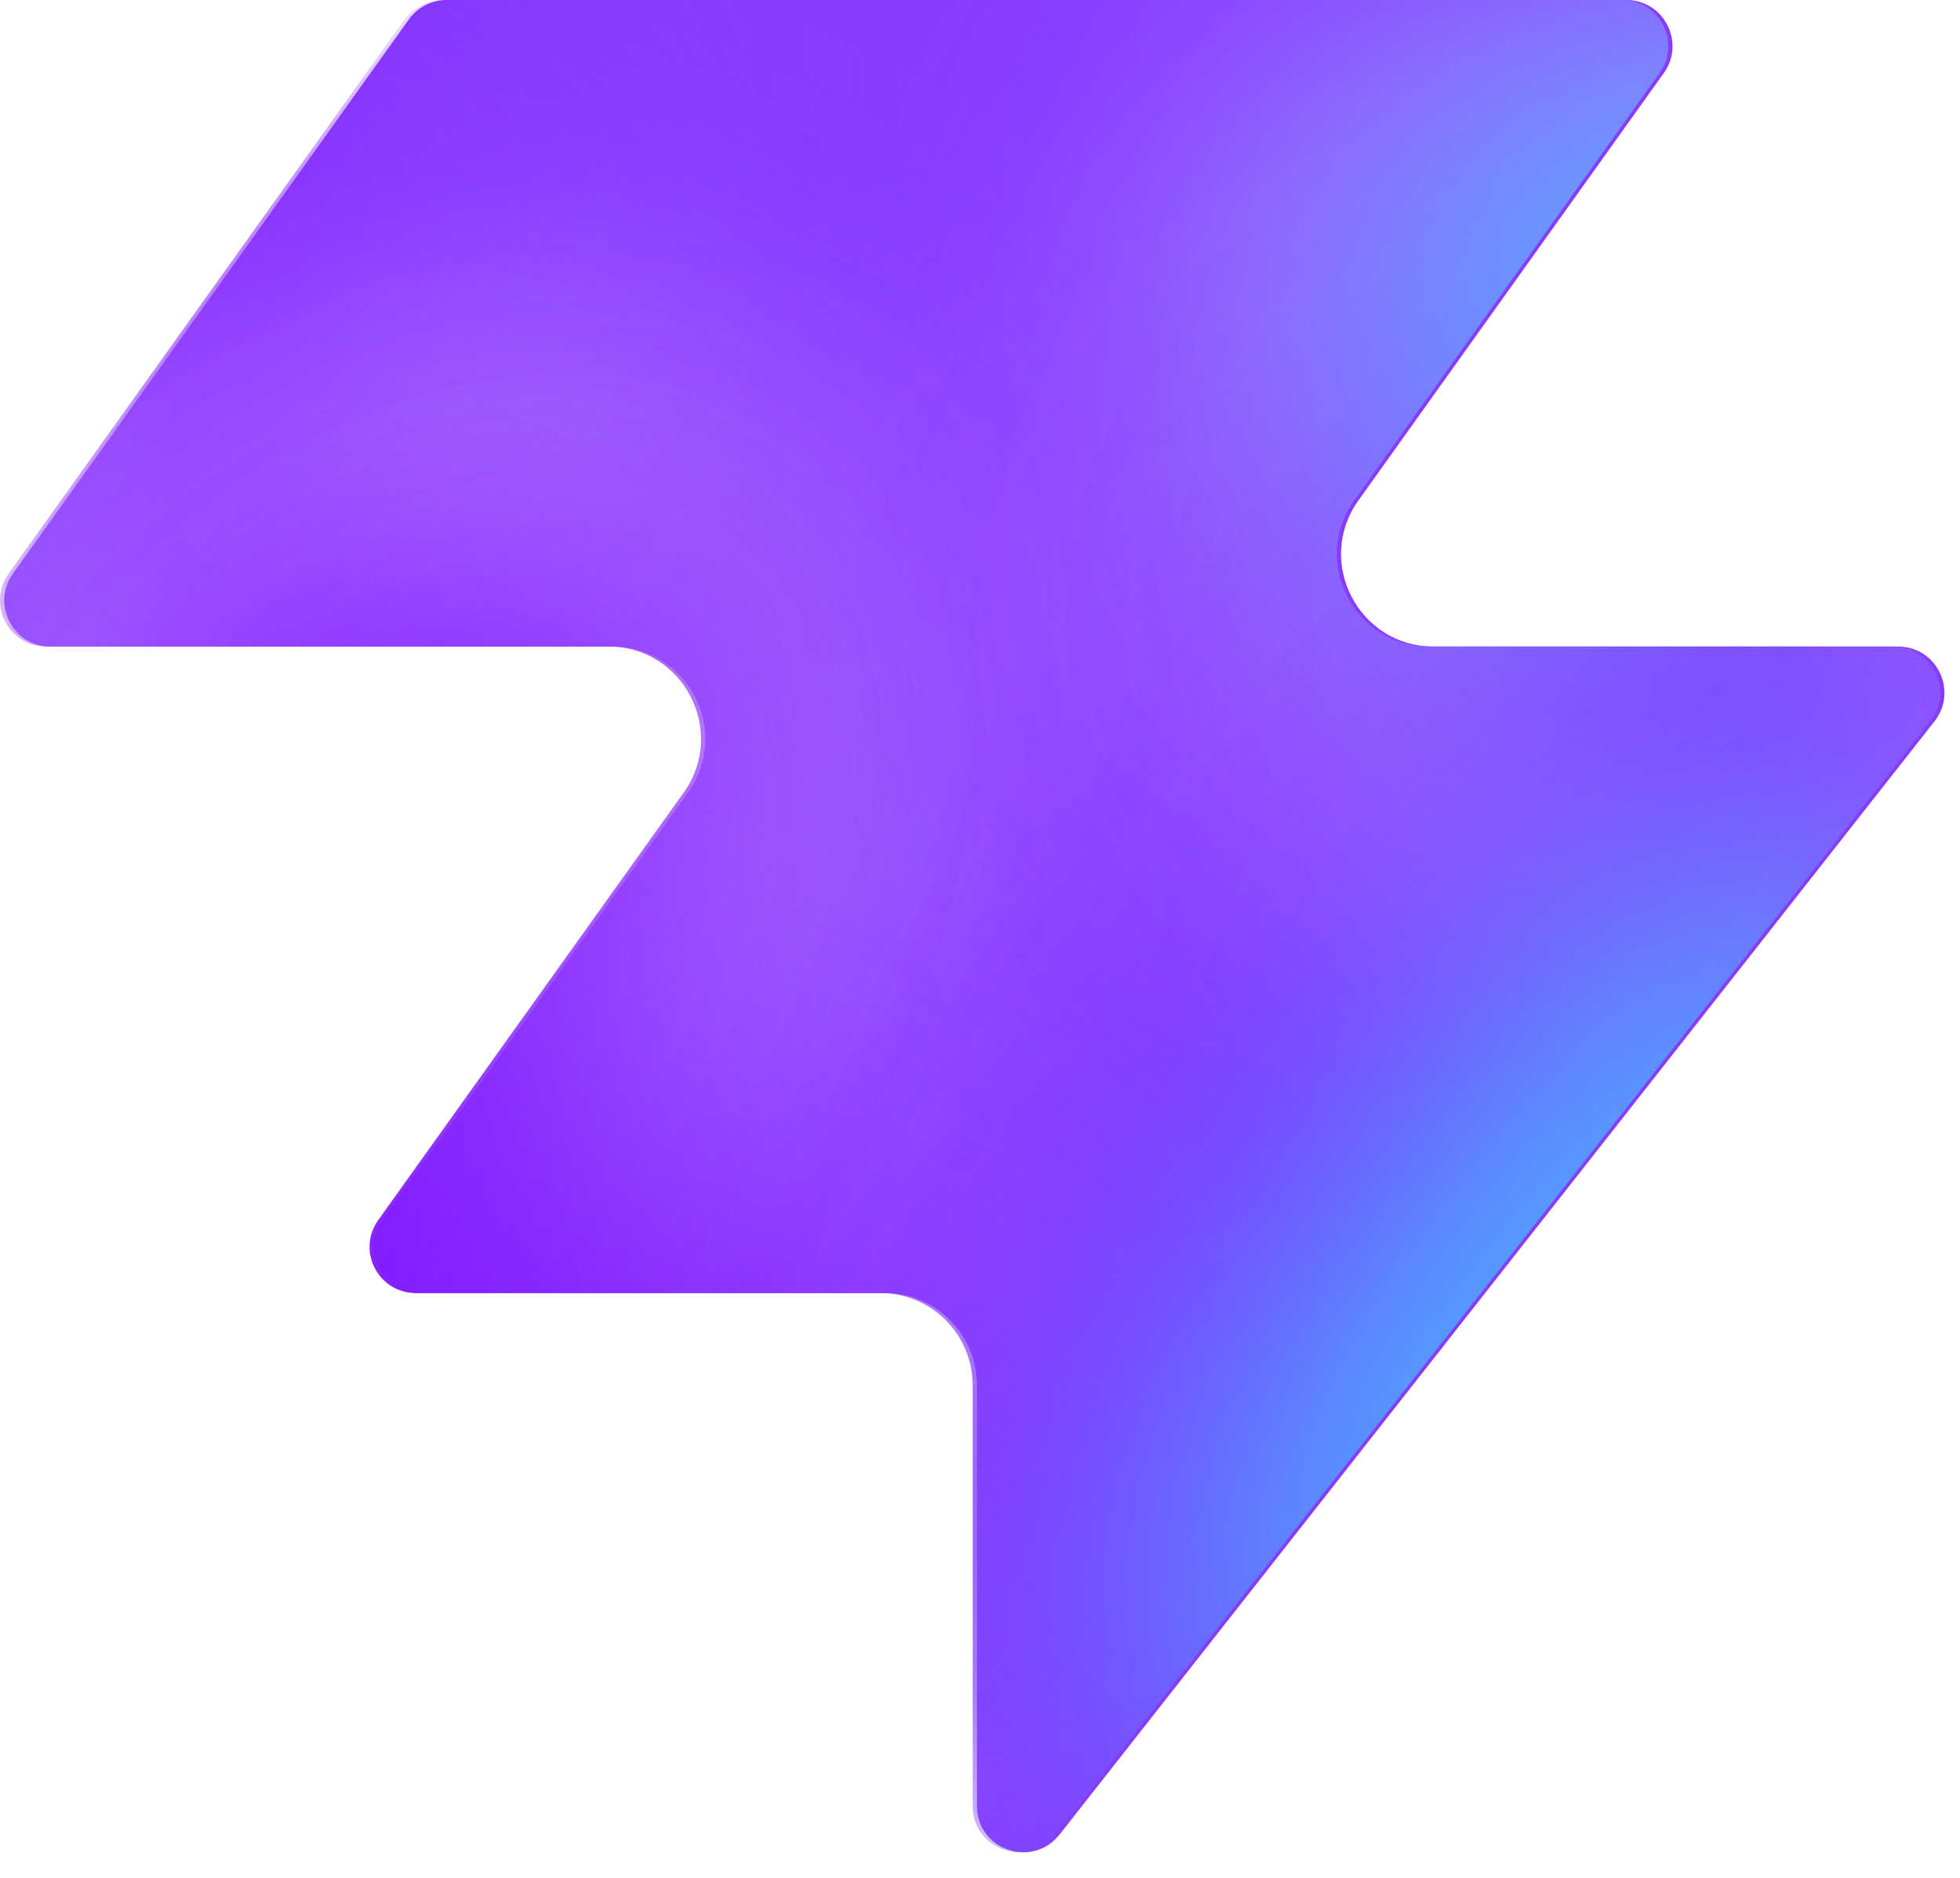
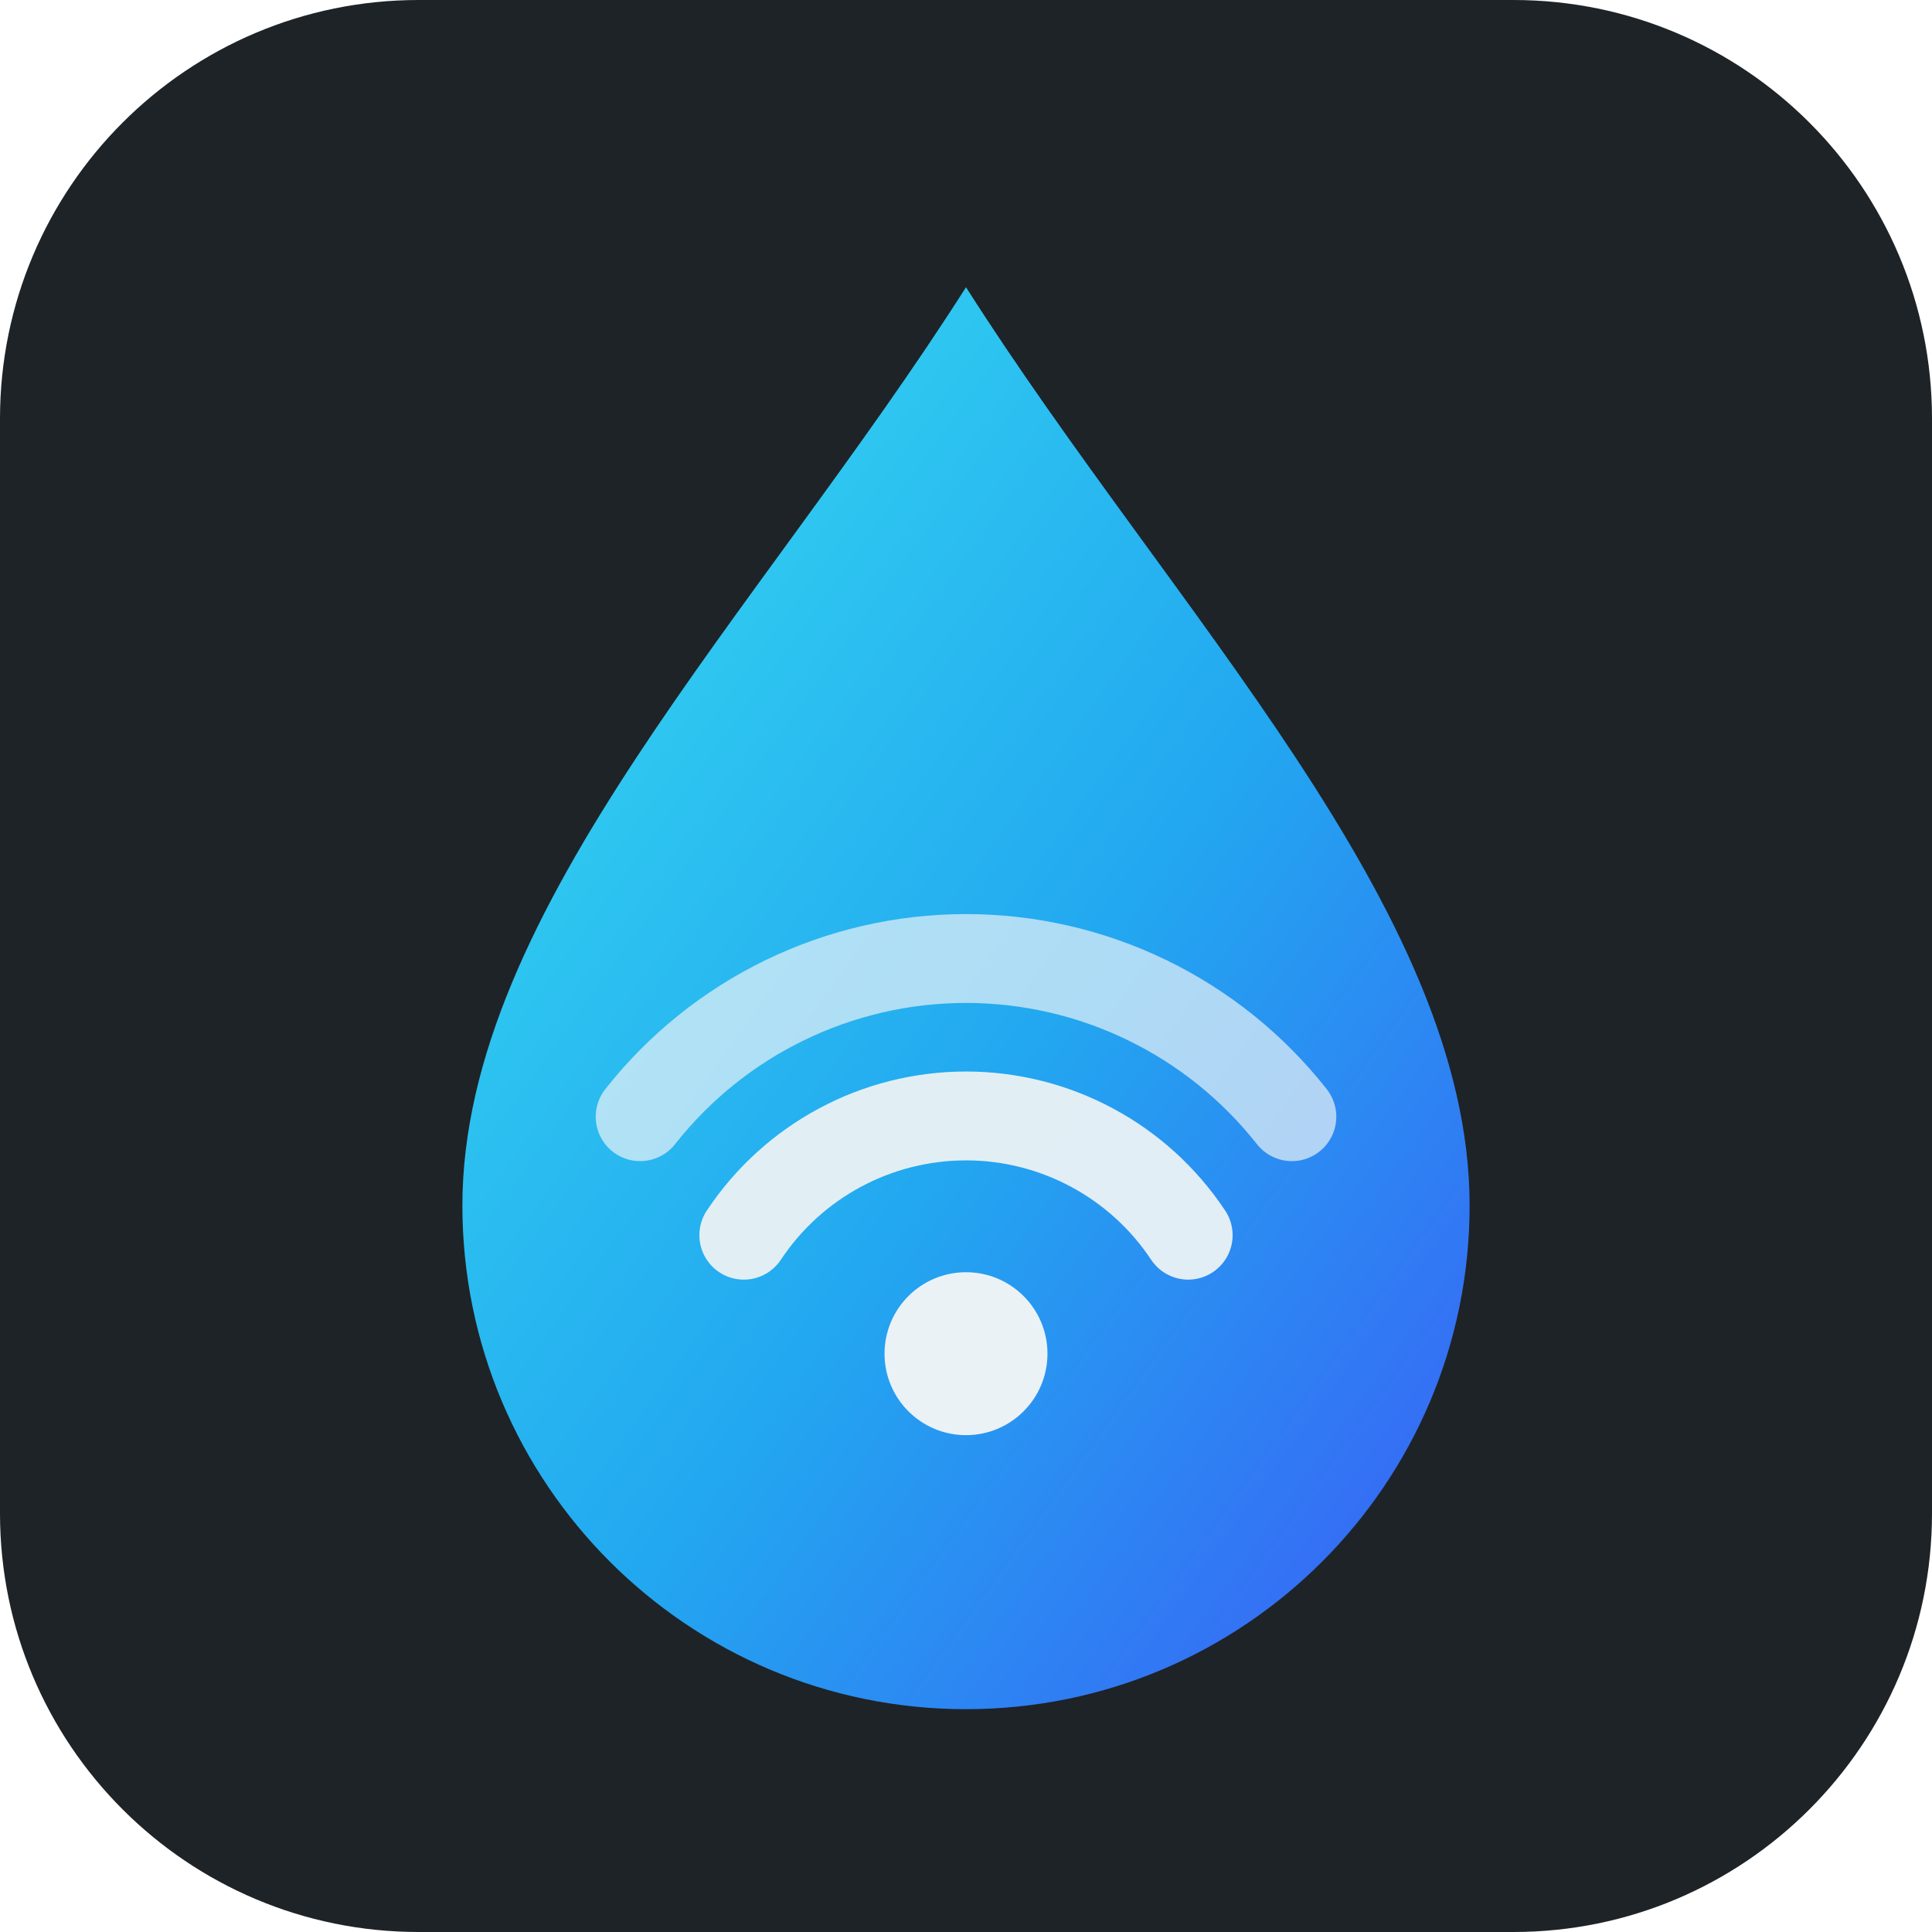
- <svg xmlns="http://www.w3.org/2000/svg" width="48" height="46" fill="none" viewBox="0 0 48 46">
-   <path fill="#863bff" d="M25.946 44.938c-.664.845-2.021.375-2.021-.698V33.937a2.26 2.26 0 0 0-2.262-2.262H10.287c-.92 0-1.456-1.04-.92-1.788l7.48-10.471c1.07-1.497 0-3.578-1.842-3.578H1.237c-.92 0-1.456-1.04-.92-1.788L10.013.474c.214-.297.556-.474.92-.474h28.894c.92 0 1.456 1.04.92 1.788l-7.48 10.471c-1.07 1.498 0 3.579 1.842 3.579h11.377c.943 0 1.473 1.088.89 1.83L25.947 44.94z" style="fill:#863bff;fill:color(display-p3 .525 .23 1);fill-opacity:1" />
-   <mask id="a" width="48" height="46" x="0" y="0" maskUnits="userSpaceOnUse" style="mask-type:alpha">
-     <path fill="#000" d="M25.842 44.938c-.664.844-2.021.375-2.021-.698V33.937a2.26 2.26 0 0 0-2.262-2.262H10.183c-.92 0-1.456-1.04-.92-1.788l7.48-10.471c1.07-1.498 0-3.579-1.842-3.579H1.133c-.92 0-1.456-1.04-.92-1.787L9.91.473c.214-.297.556-.474.92-.474h28.894c.92 0 1.456 1.04.92 1.788l-7.48 10.471c-1.07 1.498 0 3.578 1.842 3.578h11.377c.943 0 1.473 1.088.89 1.832L25.843 44.94z" style="fill:#000;fill-opacity:1" />
-   </mask>
-   <g mask="url(#a)">
-     <g filter="url(#b)">
-       <ellipse cx="5.508" cy="14.704" fill="#ede6ff" rx="5.508" ry="14.704" style="fill:#ede6ff;fill:color(display-p3 .927 .903 1);fill-opacity:1" transform="matrix(.00324 1 1 -.00324 -4.47 31.516)" />
-     </g>
-     <g filter="url(#c)">
-       <ellipse cx="10.399" cy="29.851" fill="#ede6ff" rx="10.399" ry="29.851" style="fill:#ede6ff;fill:color(display-p3 .927 .903 1);fill-opacity:1" transform="matrix(.00324 1 1 -.00324 -39.328 7.883)" />
-     </g>
-     <g filter="url(#d)">
-       <ellipse cx="5.508" cy="30.487" fill="#7e14ff" rx="5.508" ry="30.487" style="fill:#7e14ff;fill:color(display-p3 .492 .077 1);fill-opacity:1" transform="rotate(89.814 -25.913 -14.639)scale(1 -1)" />
-     </g>
-     <g filter="url(#e)">
-       <ellipse cx="5.508" cy="30.599" fill="#7e14ff" rx="5.508" ry="30.599" style="fill:#7e14ff;fill:color(display-p3 .492 .077 1);fill-opacity:1" transform="rotate(89.814 -32.644 -3.334)scale(1 -1)" />
-     </g>
-     <g filter="url(#f)">
-       <ellipse cx="5.508" cy="30.599" fill="#7e14ff" rx="5.508" ry="30.599" style="fill:#7e14ff;fill:color(display-p3 .492 .077 1);fill-opacity:1" transform="matrix(.00324 1 1 -.00324 -34.34 30.47)" />
-     </g>
-     <g filter="url(#g)">
-       <ellipse cx="14.072" cy="22.078" fill="#ede6ff" rx="14.072" ry="22.078" style="fill:#ede6ff;fill:color(display-p3 .927 .903 1);fill-opacity:1" transform="rotate(93.35 24.506 48.493)scale(-1 1)" />
-     </g>
-     <g filter="url(#h)">
-       <ellipse cx="3.47" cy="21.501" fill="#7e14ff" rx="3.47" ry="21.501" style="fill:#7e14ff;fill:color(display-p3 .492 .077 1);fill-opacity:1" transform="rotate(89.009 28.708 47.59)scale(-1 1)" />
-     </g>
-     <g filter="url(#i)">
-       <ellipse cx="3.47" cy="21.501" fill="#7e14ff" rx="3.47" ry="21.501" style="fill:#7e14ff;fill:color(display-p3 .492 .077 1);fill-opacity:1" transform="rotate(89.009 28.708 47.59)scale(-1 1)" />
-     </g>
-     <g filter="url(#j)">
-       <ellipse cx=".387" cy="8.972" fill="#7e14ff" rx="4.407" ry="29.108" style="fill:#7e14ff;fill:color(display-p3 .492 .077 1);fill-opacity:1" transform="rotate(39.51 .387 8.972)" />
-     </g>
-     <g filter="url(#k)">
-       <ellipse cx="47.523" cy="-6.092" fill="#7e14ff" rx="4.407" ry="29.108" style="fill:#7e14ff;fill:color(display-p3 .492 .077 1);fill-opacity:1" transform="rotate(37.892 47.523 -6.092)" />
-     </g>
-     <g filter="url(#l)">
-       <ellipse cx="41.412" cy="6.333" fill="#47bfff" rx="5.971" ry="9.665" style="fill:#47bfff;fill:color(display-p3 .28 .748 1);fill-opacity:1" transform="rotate(37.892 41.412 6.333)" />
-     </g>
-     <g filter="url(#m)">
-       <ellipse cx="-1.879" cy="38.332" fill="#7e14ff" rx="4.407" ry="29.108" style="fill:#7e14ff;fill:color(display-p3 .492 .077 1);fill-opacity:1" transform="rotate(37.892 -1.88 38.332)" />
-     </g>
-     <g filter="url(#n)">
-       <ellipse cx="-1.879" cy="38.332" fill="#7e14ff" rx="4.407" ry="29.108" style="fill:#7e14ff;fill:color(display-p3 .492 .077 1);fill-opacity:1" transform="rotate(37.892 -1.88 38.332)" />
-     </g>
-     <g filter="url(#o)">
-       <ellipse cx="35.651" cy="29.907" fill="#7e14ff" rx="4.407" ry="29.108" style="fill:#7e14ff;fill:color(display-p3 .492 .077 1);fill-opacity:1" transform="rotate(37.892 35.651 29.907)" />
-     </g>
-     <g filter="url(#p)">
-       <ellipse cx="38.418" cy="32.4" fill="#47bfff" rx="5.971" ry="15.297" style="fill:#47bfff;fill:color(display-p3 .28 .748 1);fill-opacity:1" transform="rotate(37.892 38.418 32.4)" />
+ <svg xmlns="http://www.w3.org/2000/svg" width="120" height="120" viewBox="0 0 120 120" role="img" aria-label="Liquidcast">
+   <defs>
+     <linearGradient id="lc-liquid" x1="0" y1="0" x2="1" y2="1">
+       <stop offset="0" stop-color="#38e0f0" />
+       <stop offset="0.55" stop-color="#22a7f0" />
+       <stop offset="1" stop-color="#3b5bf6" />
+     </linearGradient>
+   </defs>
+   <rect width="120" height="120" rx="26" fill="#1E2327" />
+   <g transform="translate(60,62) scale(0.92) translate(-60,-60)">
+     <path d="M60 12 C 74 34, 94 54, 94 74 A 34 34 0 1 1 26 74 C 26 54, 46 34, 60 12 Z" fill="url(#lc-liquid)" />
+     <g fill="none" stroke="#EAF2F6" stroke-linecap="round">
+       <circle cx="60" cy="84" r="5.5" fill="#EAF2F6" stroke="none" />
+       <path d="M45 76 A 18 18 0 0 1 75 76" stroke-width="6" opacity="0.95" />
+       <path d="M38 68 A 28 28 0 0 1 82 68" stroke-width="6" opacity="0.7" />
    </g>
  </g>
-   <defs>
-     <filter id="b" width="60.045" height="41.654" x="-19.77" y="16.149" color-interpolation-filters="sRGB" filterUnits="userSpaceOnUse">
-       <feFlood flood-opacity="0" result="BackgroundImageFix" />
-       <feBlend in="SourceGraphic" in2="BackgroundImageFix" result="shape" />
-       <feGaussianBlur result="effect1_foregroundBlur_2002_17158" stdDeviation="7.659" />
-     </filter>
-     <filter id="c" width="90.34" height="51.437" x="-54.613" y="-7.533" color-interpolation-filters="sRGB" filterUnits="userSpaceOnUse">
-       <feFlood flood-opacity="0" result="BackgroundImageFix" />
-       <feBlend in="SourceGraphic" in2="BackgroundImageFix" result="shape" />
-       <feGaussianBlur result="effect1_foregroundBlur_2002_17158" stdDeviation="7.659" />
-     </filter>
-     <filter id="d" width="79.355" height="29.4" x="-49.64" y="2.03" color-interpolation-filters="sRGB" filterUnits="userSpaceOnUse">
-       <feFlood flood-opacity="0" result="BackgroundImageFix" />
-       <feBlend in="SourceGraphic" in2="BackgroundImageFix" result="shape" />
-       <feGaussianBlur result="effect1_foregroundBlur_2002_17158" stdDeviation="4.596" />
-     </filter>
-     <filter id="e" width="79.579" height="29.4" x="-45.045" y="20.029" color-interpolation-filters="sRGB" filterUnits="userSpaceOnUse">
-       <feFlood flood-opacity="0" result="BackgroundImageFix" />
-       <feBlend in="SourceGraphic" in2="BackgroundImageFix" result="shape" />
-       <feGaussianBlur result="effect1_foregroundBlur_2002_17158" stdDeviation="4.596" />
-     </filter>
-     <filter id="f" width="79.579" height="29.4" x="-43.513" y="21.178" color-interpolation-filters="sRGB" filterUnits="userSpaceOnUse">
-       <feFlood flood-opacity="0" result="BackgroundImageFix" />
-       <feBlend in="SourceGraphic" in2="BackgroundImageFix" result="shape" />
-       <feGaussianBlur result="effect1_foregroundBlur_2002_17158" stdDeviation="4.596" />
-     </filter>
-     <filter id="g" width="74.749" height="58.852" x="15.756" y="-17.901" color-interpolation-filters="sRGB" filterUnits="userSpaceOnUse">
-       <feFlood flood-opacity="0" result="BackgroundImageFix" />
-       <feBlend in="SourceGraphic" in2="BackgroundImageFix" result="shape" />
-       <feGaussianBlur result="effect1_foregroundBlur_2002_17158" stdDeviation="7.659" />
-     </filter>
-     <filter id="h" width="61.377" height="25.362" x="23.548" y="2.284" color-interpolation-filters="sRGB" filterUnits="userSpaceOnUse">
-       <feFlood flood-opacity="0" result="BackgroundImageFix" />
-       <feBlend in="SourceGraphic" in2="BackgroundImageFix" result="shape" />
-       <feGaussianBlur result="effect1_foregroundBlur_2002_17158" stdDeviation="4.596" />
-     </filter>
-     <filter id="i" width="61.377" height="25.362" x="23.548" y="2.284" color-interpolation-filters="sRGB" filterUnits="userSpaceOnUse">
-       <feFlood flood-opacity="0" result="BackgroundImageFix" />
-       <feBlend in="SourceGraphic" in2="BackgroundImageFix" result="shape" />
-       <feGaussianBlur result="effect1_foregroundBlur_2002_17158" stdDeviation="4.596" />
-     </filter>
-     <filter id="j" width="56.045" height="63.649" x="-27.636" y="-22.853" color-interpolation-filters="sRGB" filterUnits="userSpaceOnUse">
-       <feFlood flood-opacity="0" result="BackgroundImageFix" />
-       <feBlend in="SourceGraphic" in2="BackgroundImageFix" result="shape" />
-       <feGaussianBlur result="effect1_foregroundBlur_2002_17158" stdDeviation="4.596" />
-     </filter>
-     <filter id="k" width="54.814" height="64.646" x="20.116" y="-38.415" color-interpolation-filters="sRGB" filterUnits="userSpaceOnUse">
-       <feFlood flood-opacity="0" result="BackgroundImageFix" />
-       <feBlend in="SourceGraphic" in2="BackgroundImageFix" result="shape" />
-       <feGaussianBlur result="effect1_foregroundBlur_2002_17158" stdDeviation="4.596" />
-     </filter>
-     <filter id="l" width="33.541" height="35.313" x="24.641" y="-11.323" color-interpolation-filters="sRGB" filterUnits="userSpaceOnUse">
-       <feFlood flood-opacity="0" result="BackgroundImageFix" />
-       <feBlend in="SourceGraphic" in2="BackgroundImageFix" result="shape" />
-       <feGaussianBlur result="effect1_foregroundBlur_2002_17158" stdDeviation="4.596" />
-     </filter>
-     <filter id="m" width="54.814" height="64.646" x="-29.286" y="6.009" color-interpolation-filters="sRGB" filterUnits="userSpaceOnUse">
-       <feFlood flood-opacity="0" result="BackgroundImageFix" />
-       <feBlend in="SourceGraphic" in2="BackgroundImageFix" result="shape" />
-       <feGaussianBlur result="effect1_foregroundBlur_2002_17158" stdDeviation="4.596" />
-     </filter>
-     <filter id="n" width="54.814" height="64.646" x="-29.286" y="6.009" color-interpolation-filters="sRGB" filterUnits="userSpaceOnUse">
-       <feFlood flood-opacity="0" result="BackgroundImageFix" />
-       <feBlend in="SourceGraphic" in2="BackgroundImageFix" result="shape" />
-       <feGaussianBlur result="effect1_foregroundBlur_2002_17158" stdDeviation="4.596" />
-     </filter>
-     <filter id="o" width="54.814" height="64.646" x="8.244" y="-2.416" color-interpolation-filters="sRGB" filterUnits="userSpaceOnUse">
-       <feFlood flood-opacity="0" result="BackgroundImageFix" />
-       <feBlend in="SourceGraphic" in2="BackgroundImageFix" result="shape" />
-       <feGaussianBlur result="effect1_foregroundBlur_2002_17158" stdDeviation="4.596" />
-     </filter>
-     <filter id="p" width="39.409" height="43.623" x="18.713" y="10.588" color-interpolation-filters="sRGB" filterUnits="userSpaceOnUse">
-       <feFlood flood-opacity="0" result="BackgroundImageFix" />
-       <feBlend in="SourceGraphic" in2="BackgroundImageFix" result="shape" />
-       <feGaussianBlur result="effect1_foregroundBlur_2002_17158" stdDeviation="4.596" />
-     </filter>
-   </defs>
</svg>
